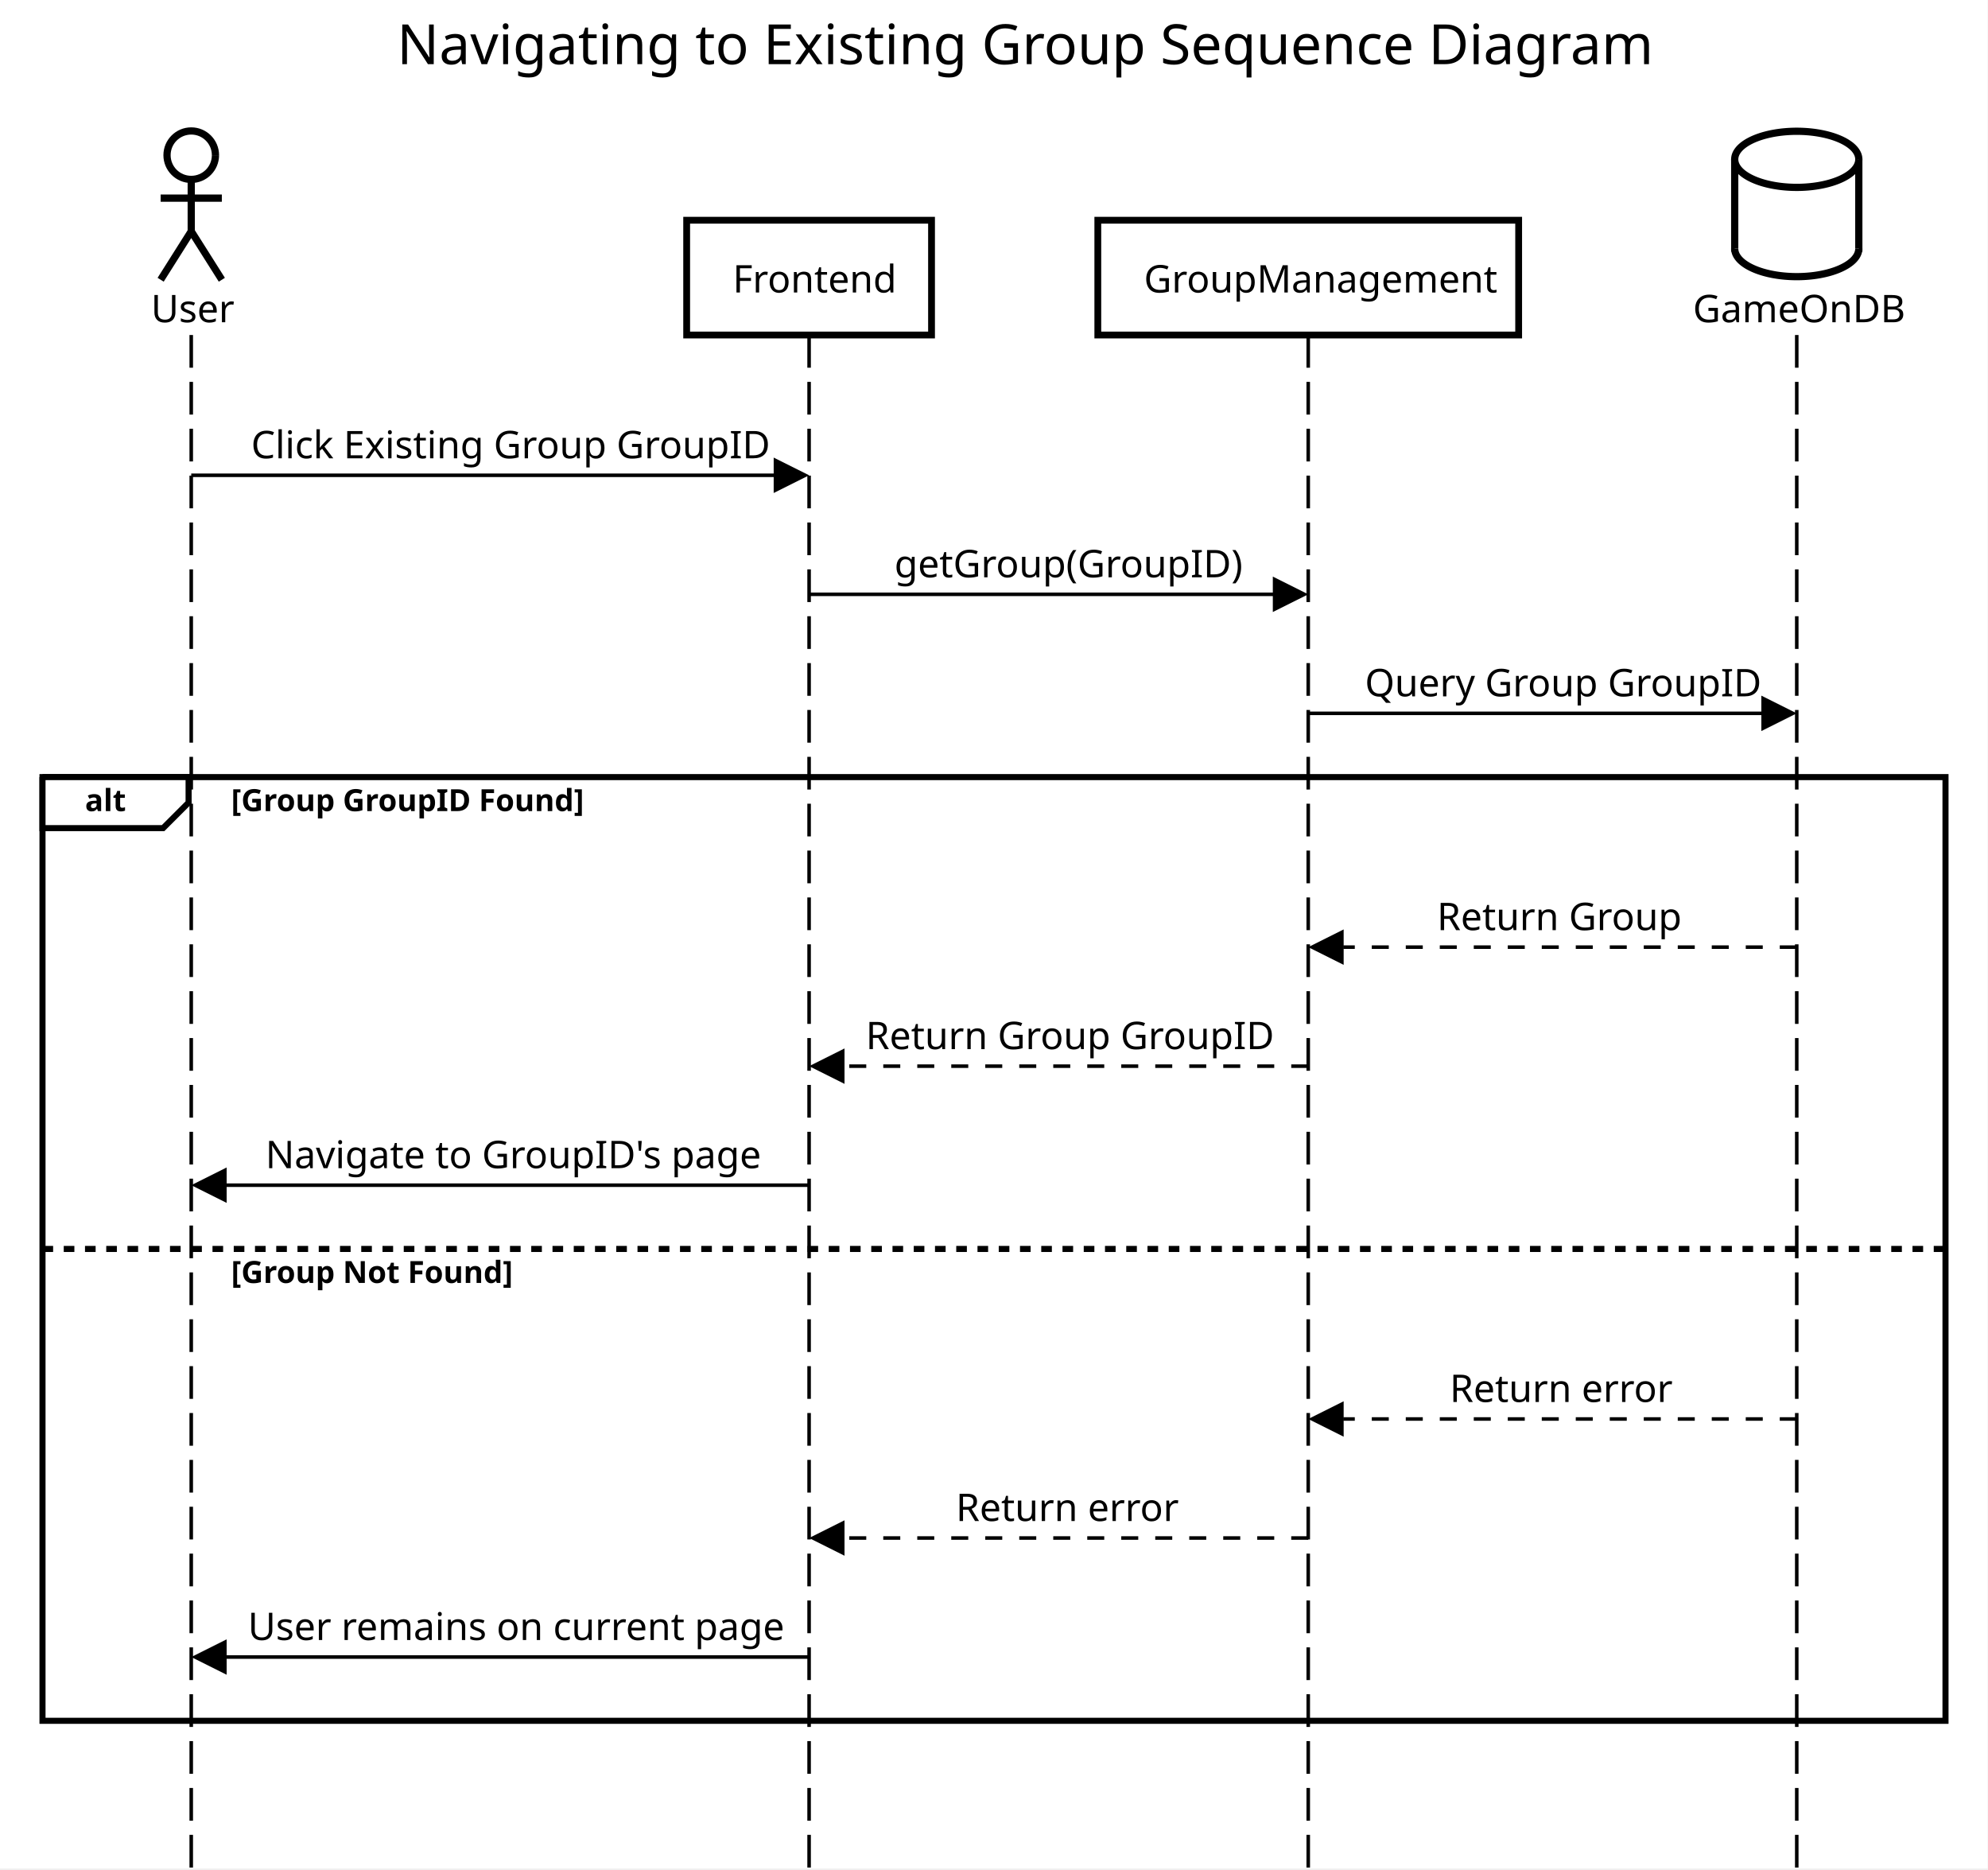
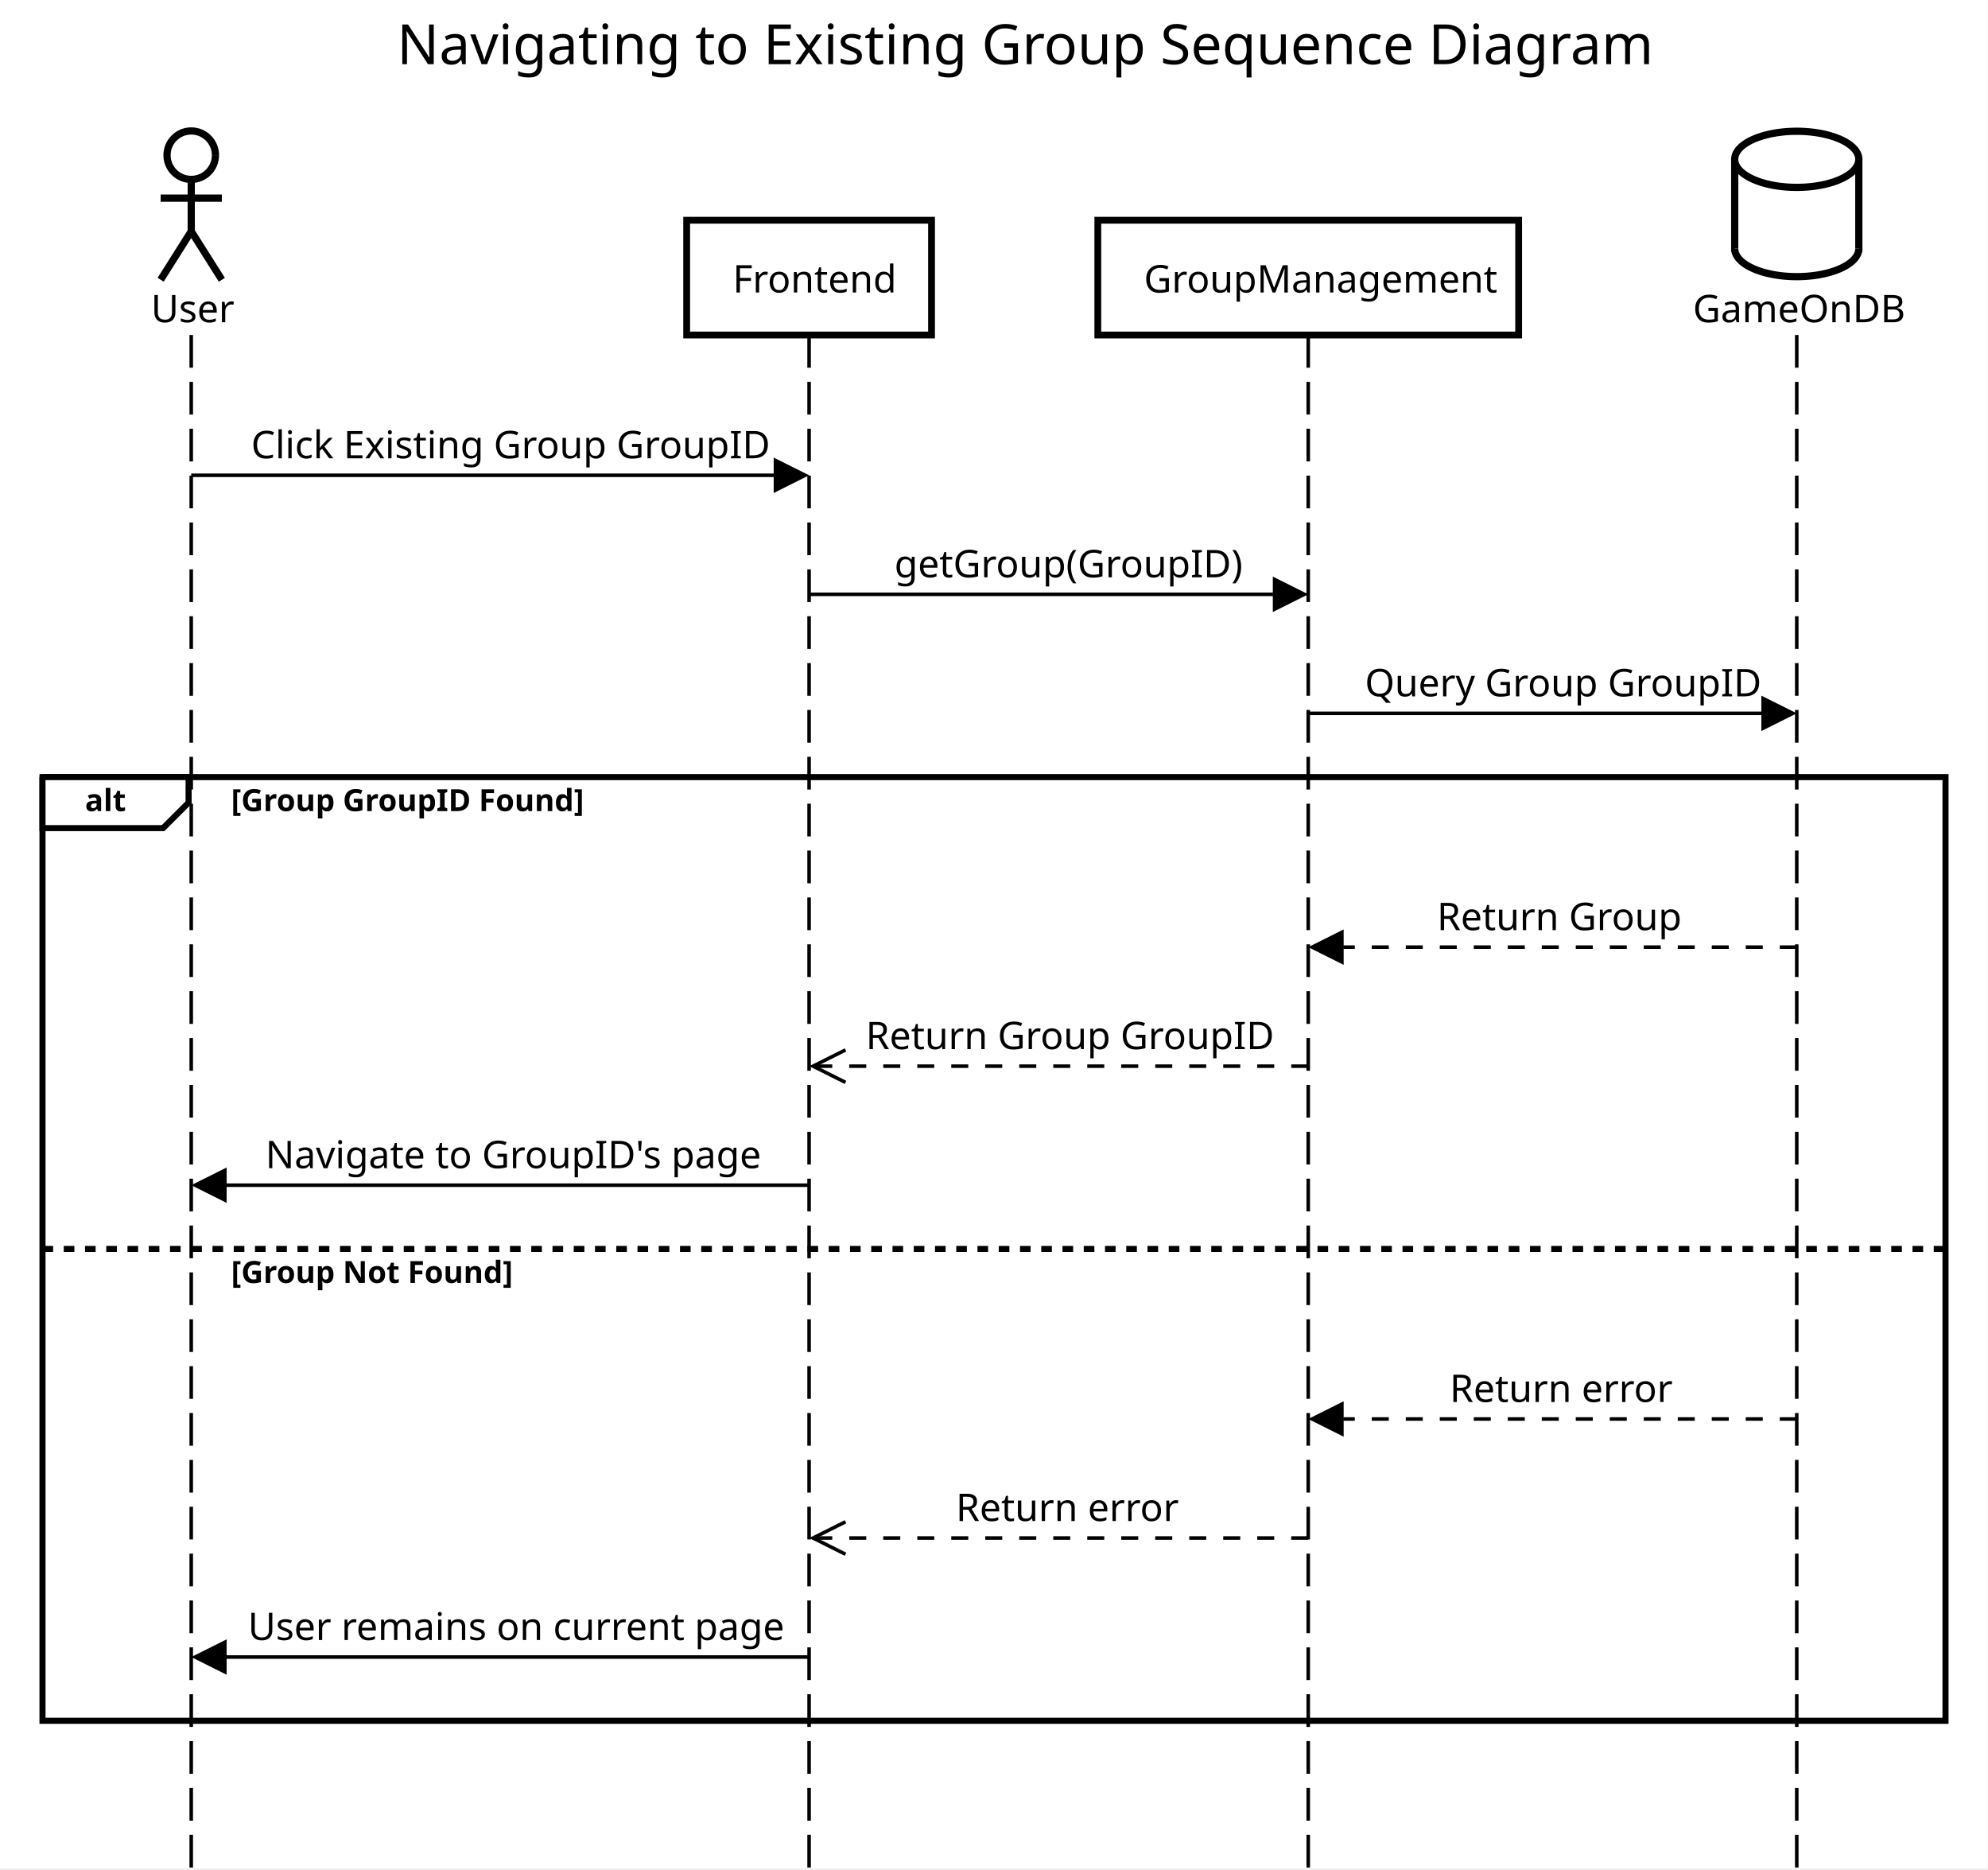
<svg xmlns="http://www.w3.org/2000/svg" version="1.1" width="764.141" height="718.437">
  <defs />
  <g>
    <g />
    <g />
    <g />
    <g />
    <g />
    <g />
    <g />
    <g />
    <g />
    <g />
    <g />
    <g />
    <g />
    <g />
    <g />
    <g />
    <g />
    <g />
    <g />
    <g />
    <g />
    <g />
    <g />
    <g />
    <g />
    <g />
    <g />
    <g />
    <g />
    <g />
    <g />
    <g />
    <g />
    <g />
    <g />
    <g />
    <g />
    <g />
    <g />
    <g />
    <g />
    <g />
    <g />
    <g />
    <g />
    <g />
    <g />
    <g />
    <g />
    <g />
    <g />
    <g />
    <g />
    <g />
    <g />
    <g />
    <g />
    <g />
    <g />
    <g />
    <g />
    <g />
    <g />
    <g />
    <g>
      <rect fill="white" stroke="none" x="0" y="0" width="764" height="718" />
    </g>
    <g />
    <g>
      <path fill="none" stroke="black" paint-order="fill stroke markers" d=" M 73.508 128.736 L 73.508 718.437" stroke-miterlimit="10" stroke-width="1.361" stroke-dasharray="12.566,5.445" />
      <path fill="none" stroke="black" paint-order="fill stroke markers" d=" M 310.999 128.736 L 310.999 718.437" stroke-miterlimit="10" stroke-width="1.361" stroke-dasharray="12.566,5.445" />
      <path fill="none" stroke="black" paint-order="fill stroke markers" d=" M 502.856 128.736 L 502.856 718.437" stroke-miterlimit="10" stroke-width="1.361" stroke-dasharray="12.566,5.445" />
      <path fill="none" stroke="black" paint-order="fill stroke markers" d=" M 690.632 128.736 L 690.632 718.437" stroke-miterlimit="10" stroke-width="1.361" stroke-dasharray="12.566,5.445" />
    </g>
    <g>
      <g>
        <path fill="white" stroke="black" paint-order="fill stroke markers" d=" M 82.819 59.638 A 9.311 9.311 0 1 1 82.819 59.629 M 73.508 68.949 L 73.508 88.878 M 61.747 76.137 L 85.27 76.137 M 73.508 88.878 L 61.747 107.5 M 73.508 88.878 L 85.27 107.5" stroke-miterlimit="10" stroke-width="2.777" stroke-dasharray="" />
      </g>
      <g>
        <g />
        <text fill="black" stroke="none" font-family="sans-serif" font-size="11pt" font-style="normal" font-weight="normal" text-decoration="normal" x="58.032" y="123.836" text-anchor="start" dominant-baseline="alphabetic" xml:space="preserve">User</text>
      </g>
      <path fill="none" stroke="none" />
      <g>
        <path fill="white" stroke="black" paint-order="fill stroke markers" d=" M 263.937 84.631 L 358.06 84.631 L 358.06 128.736 L 263.937 128.736 L 263.937 84.631 Z" stroke-miterlimit="10" stroke-width="2.614" stroke-dasharray="" />
      </g>
      <g>
        <g />
        <text fill="black" stroke="none" font-family="sans-serif" font-size="11pt" font-style="normal" font-weight="normal" text-decoration="normal" x="281.661" y="112.401" text-anchor="start" dominant-baseline="alphabetic" xml:space="preserve">Frontend</text>
      </g>
      <path fill="none" stroke="none" />
      <g>
        <path fill="white" stroke="black" paint-order="fill stroke markers" d=" M 421.975 84.631 L 583.736 84.631 L 583.736 128.736 L 421.975 128.736 L 421.975 84.631 Z" stroke-miterlimit="10" stroke-width="2.614" stroke-dasharray="" />
      </g>
      <g>
        <g />
        <text fill="black" stroke="none" font-family="sans-serif" font-size="11pt" font-style="normal" font-weight="normal" text-decoration="normal" x="439.699" y="112.401" text-anchor="start" dominant-baseline="alphabetic" xml:space="preserve">GroupManagement</text>
      </g>
      <g>
        <path fill="white" stroke="black" paint-order="fill stroke markers" d=" M 666.783 96.719 L 666.783 62.415 L 714.482 62.415 L 714.482 96.719" stroke-miterlimit="10" stroke-width="2.777" stroke-dasharray="" />
        <path fill="white" stroke="black" paint-order="fill stroke markers" d=" M 714.482 61.223 L 714.48 61.331 L 714.477 61.438 L 714.471 61.546 L 714.463 61.654 L 714.452 61.762 L 714.439 61.869 L 714.423 61.977 L 714.405 62.084 L 714.385 62.192 L 714.363 62.299 L 714.338 62.406 L 714.31 62.514 L 714.28 62.62 L 714.248 62.727 L 714.214 62.834 L 714.177 62.941 L 714.138 63.047 L 714.096 63.153 L 714.052 63.259 L 714.006 63.365 L 713.958 63.47 L 713.907 63.576 L 713.854 63.681 L 713.798 63.786 L 713.74 63.89 L 713.68 63.995 L 713.618 64.099 L 713.553 64.202 L 713.486 64.306 L 713.416 64.409 L 713.345 64.512 L 713.271 64.614 L 713.195 64.716 L 713.116 64.818 L 713.036 64.92 L 712.953 65.021 L 712.868 65.122 L 712.78 65.222 L 712.691 65.322 L 712.599 65.421 L 712.505 65.52 L 712.409 65.619 L 712.311 65.717 L 712.21 65.815 L 712.107 65.912 L 712.003 66.009 L 711.896 66.106 L 711.787 66.201 L 711.675 66.297 L 711.562 66.392 L 711.447 66.486 L 711.329 66.58 L 711.21 66.673 L 711.088 66.766 L 710.964 66.858 L 710.839 66.95 L 710.711 67.041 L 710.581 67.131 L 710.45 67.221 L 710.316 67.31 L 710.18 67.399 L 710.043 67.487 L 709.903 67.575 L 709.762 67.661 L 709.618 67.748 L 709.473 67.833 L 709.326 67.918 L 709.177 68.002 L 709.026 68.086 L 708.873 68.168 L 708.719 68.25 L 708.562 68.332 L 708.404 68.413 L 708.244 68.493 L 708.083 68.572 L 707.919 68.65 L 707.754 68.728 L 707.587 68.805 L 707.419 68.881 L 707.248 68.957 L 707.076 69.032 L 706.903 69.106 L 706.728 69.179 L 706.551 69.251 L 706.372 69.323 L 706.193 69.393 L 706.011 69.463 L 705.828 69.532 L 705.643 69.601 L 705.457 69.668 L 705.27 69.735 L 705.081 69.8 L 704.89 69.865 L 704.698 69.929 L 704.505 69.992 L 704.31 70.055 L 704.114 70.116 L 703.917 70.177 L 703.718 70.236 L 703.518 70.295 L 703.317 70.353 L 703.114 70.41 L 702.91 70.466 L 702.705 70.521 L 702.499 70.575 L 702.292 70.628 L 702.083 70.68 L 701.873 70.731 L 701.662 70.782 L 701.45 70.831 L 701.237 70.88 L 701.023 70.927 L 700.808 70.974 L 700.592 71.019 L 700.374 71.064 L 700.156 71.107 L 699.937 71.15 L 699.717 71.191 L 699.496 71.232 L 699.274 71.271 L 699.052 71.31 L 698.828 71.348 L 698.604 71.384 L 698.378 71.42 L 698.153 71.454 L 697.926 71.488 L 697.698 71.52 L 697.47 71.551 L 697.241 71.582 L 697.012 71.611 L 696.782 71.64 L 696.551 71.667 L 696.32 71.693 L 696.088 71.718 L 695.855 71.742 L 695.623 71.765 L 695.389 71.787 L 695.155 71.808 L 694.921 71.828 L 694.686 71.847 L 694.451 71.865 L 694.215 71.882 L 693.979 71.897 L 693.743 71.912 L 693.506 71.926 L 693.269 71.938 L 693.032 71.949 L 692.795 71.96 L 692.557 71.969 L 692.319 71.977 L 692.081 71.984 L 691.843 71.99 L 691.605 71.995 L 691.367 71.999 L 691.128 72.002 L 690.89 72.003 L 690.651 72.004 L 690.413 72.004 L 690.174 72.002 L 689.936 71.999 L 689.698 71.996 L 689.459 71.991 L 689.221 71.985 L 688.983 71.978 L 688.745 71.97 L 688.508 71.961 L 688.27 71.951 L 688.033 71.94 L 687.796 71.928 L 687.559 71.914 L 687.323 71.9 L 687.087 71.884 L 686.851 71.868 L 686.616 71.85 L 686.381 71.831 L 686.147 71.812 L 685.913 71.791 L 685.679 71.769 L 685.446 71.746 L 685.214 71.722 L 684.982 71.697 L 684.75 71.671 L 684.519 71.644 L 684.289 71.616 L 684.06 71.587 L 683.831 71.556 L 683.602 71.525 L 683.375 71.493 L 683.148 71.459 L 682.922 71.425 L 682.697 71.39 L 682.472 71.353 L 682.249 71.316 L 682.026 71.278 L 681.804 71.238 L 681.583 71.198 L 681.362 71.156 L 681.143 71.114 L 680.925 71.071 L 680.707 71.026 L 680.491 70.981 L 680.276 70.935 L 680.061 70.887 L 679.848 70.839 L 679.636 70.79 L 679.425 70.74 L 679.215 70.688 L 679.006 70.636 L 678.798 70.583 L 678.592 70.529 L 678.387 70.474 L 678.183 70.419 L 677.98 70.362 L 677.778 70.304 L 677.578 70.246 L 677.379 70.186 L 677.182 70.126 L 676.985 70.065 L 676.79 70.002 L 676.597 69.939 L 676.405 69.876 L 676.214 69.811 L 676.025 69.745 L 675.837 69.679 L 675.651 69.611 L 675.466 69.543 L 675.283 69.474 L 675.101 69.405 L 674.921 69.334 L 674.742 69.262 L 674.565 69.19 L 674.39 69.117 L 674.216 69.043 L 674.044 68.969 L 673.873 68.893 L 673.704 68.817 L 673.537 68.74 L 673.372 68.663 L 673.208 68.584 L 673.046 68.505 L 672.886 68.425 L 672.727 68.345 L 672.571 68.263 L 672.416 68.181 L 672.263 68.099 L 672.112 68.015 L 671.962 67.931 L 671.815 67.847 L 671.669 67.761 L 671.525 67.675 L 671.384 67.588 L 671.244 67.501 L 671.106 67.413 L 670.97 67.325 L 670.836 67.235 L 670.704 67.146 L 670.574 67.055 L 670.446 66.964 L 670.32 66.873 L 670.196 66.781 L 670.074 66.688 L 669.954 66.595 L 669.836 66.501 L 669.721 66.407 L 669.607 66.312 L 669.496 66.217 L 669.386 66.121 L 669.279 66.025 L 669.174 65.928 L 669.071 65.831 L 668.97 65.733 L 668.871 65.635 L 668.775 65.536 L 668.68 65.437 L 668.588 65.338 L 668.498 65.238 L 668.411 65.138 L 668.325 65.037 L 668.242 64.936 L 668.161 64.834 L 668.082 64.733 L 668.006 64.631 L 667.931 64.528 L 667.859 64.425 L 667.79 64.322 L 667.722 64.219 L 667.657 64.115 L 667.594 64.011 L 667.534 63.907 L 667.476 63.802 L 667.42 63.697 L 667.366 63.592 L 667.315 63.487 L 667.266 63.382 L 667.219 63.276 L 667.175 63.17 L 667.133 63.064 L 667.094 62.957 L 667.056 62.851 L 667.022 62.744 L 666.989 62.637 L 666.959 62.531 L 666.931 62.423 L 666.906 62.316 L 666.883 62.209 L 666.862 62.102 L 666.844 61.994 L 666.828 61.886 L 666.815 61.779 L 666.804 61.671 L 666.795 61.563 L 666.788 61.456 L 666.784 61.348 L 666.783 61.24 L 666.784 61.132 L 666.787 61.024 L 666.793 60.917 L 666.8 60.809 L 666.811 60.701 L 666.824 60.594 L 666.839 60.486 L 666.856 60.378 L 666.876 60.271 L 666.898 60.164 L 666.923 60.056 L 666.95 59.949 L 666.979 59.842 L 667.011 59.735 L 667.045 59.629 L 667.081 59.522 L 667.12 59.416 L 667.161 59.31 L 667.205 59.204 L 667.251 59.098 L 667.299 58.992 L 667.349 58.887 L 667.402 58.782 L 667.457 58.677 L 667.515 58.572 L 667.575 58.468 L 667.637 58.364 L 667.701 58.26 L 667.768 58.156 L 667.837 58.053 L 667.908 57.95 L 667.982 57.848 L 668.057 57.746 L 668.136 57.644 L 668.216 57.542 L 668.298 57.441 L 668.383 57.34 L 668.47 57.24 L 668.559 57.14 L 668.651 57.04 L 668.744 56.941 L 668.84 56.842 L 668.938 56.744 L 669.038 56.646 L 669.141 56.549 L 669.245 56.452 L 669.352 56.355 L 669.46 56.26 L 669.571 56.164 L 669.684 56.069 L 669.799 55.975 L 669.916 55.881 L 670.036 55.787 L 670.157 55.695 L 670.28 55.602 L 670.406 55.511 L 670.533 55.419 L 670.662 55.329 L 670.794 55.239 L 670.927 55.149 L 671.062 55.061 L 671.2 54.973 L 671.339 54.885 L 671.48 54.798 L 671.623 54.712 L 671.768 54.626 L 671.915 54.541 L 672.064 54.457 L 672.214 54.373 L 672.367 54.291 L 672.521 54.208 L 672.677 54.127 L 672.835 54.046 L 672.995 53.966 L 673.156 53.887 L 673.319 53.808 L 673.484 53.73 L 673.651 53.653 L 673.819 53.576 L 673.989 53.501 L 674.161 53.426 L 674.334 53.352 L 674.509 53.279 L 674.685 53.206 L 674.864 53.134 L 675.043 53.064 L 675.225 52.994 L 675.407 52.924 L 675.592 52.856 L 675.778 52.788 L 675.965 52.722 L 676.154 52.656 L 676.344 52.591 L 676.536 52.527 L 676.729 52.463 L 676.923 52.401 L 677.119 52.339 L 677.316 52.279 L 677.515 52.219 L 677.714 52.16 L 677.916 52.102 L 678.118 52.045 L 678.322 51.989 L 678.526 51.934 L 678.733 51.88 L 678.94 51.826 L 679.148 51.774 L 679.358 51.722 L 679.569 51.672 L 679.78 51.622 L 679.993 51.574 L 680.207 51.526 L 680.422 51.48 L 680.638 51.434 L 680.855 51.389 L 681.073 51.345 L 681.292 51.303 L 681.512 51.261 L 681.733 51.22 L 681.955 51.181 L 682.177 51.142 L 682.401 51.104 L 682.625 51.067 L 682.85 51.032 L 683.076 50.997 L 683.303 50.963 L 683.53 50.931 L 683.758 50.899 L 683.987 50.869 L 684.216 50.839 L 684.446 50.811 L 684.677 50.783 L 684.908 50.757 L 685.14 50.731 L 685.372 50.707 L 685.605 50.684 L 685.838 50.662 L 686.072 50.641 L 686.306 50.62 L 686.541 50.601 L 686.776 50.583 L 687.012 50.567 L 687.248 50.551 L 687.484 50.536 L 687.721 50.522 L 687.958 50.51 L 688.195 50.498 L 688.432 50.488 L 688.67 50.478 L 688.907 50.47 L 689.145 50.463 L 689.383 50.456 L 689.622 50.451 L 689.86 50.447 L 690.098 50.444 L 690.337 50.442 L 690.575 50.442 L 690.814 50.442 L 691.052 50.443 L 691.291 50.446 L 691.529 50.449 L 691.767 50.454 L 692.006 50.46 L 692.244 50.466 L 692.481 50.474 L 692.719 50.483 L 692.957 50.493 L 693.194 50.504 L 693.431 50.516 L 693.667 50.529 L 693.904 50.544 L 694.14 50.559 L 694.376 50.575 L 694.611 50.593 L 694.846 50.611 L 695.08 50.631 L 695.315 50.651 L 695.548 50.673 L 695.781 50.696 L 696.014 50.72 L 696.246 50.745 L 696.478 50.77 L 696.708 50.797 L 696.939 50.825 L 697.168 50.854 L 697.397 50.884 L 697.626 50.916 L 697.853 50.948 L 698.08 50.981 L 698.307 51.015 L 698.532 51.05 L 698.757 51.086 L 698.98 51.124 L 699.203 51.162 L 699.426 51.201 L 699.647 51.241 L 699.867 51.283 L 700.087 51.325 L 700.305 51.368 L 700.523 51.412 L 700.739 51.458 L 700.955 51.504 L 701.169 51.551 L 701.383 51.599 L 701.595 51.648 L 701.806 51.698 L 702.016 51.749 L 702.225 51.801 L 702.433 51.854 L 702.64 51.908 L 702.845 51.962 L 703.049 52.018 L 703.252 52.075 L 703.454 52.132 L 703.655 52.191 L 703.854 52.25 L 704.052 52.31 L 704.248 52.371 L 704.443 52.433 L 704.637 52.496 L 704.829 52.56 L 705.02 52.625 L 705.21 52.69 L 705.398 52.756 L 705.584 52.823 L 705.769 52.892 L 705.953 52.96 L 706.135 53.03 L 706.315 53.101 L 706.494 53.172 L 706.672 53.244 L 706.847 53.317 L 707.021 53.391 L 707.194 53.465 L 707.365 53.54 L 707.534 53.616 L 707.701 53.693 L 707.867 53.771 L 708.031 53.849 L 708.193 53.928 L 708.353 54.008 L 708.512 54.088 L 708.669 54.169 L 708.824 54.251 L 708.978 54.334 L 709.129 54.417 L 709.279 54.501 L 709.426 54.586 L 709.572 54.671 L 709.716 54.757 L 709.858 54.843 L 709.999 54.931 L 710.137 55.019 L 710.273 55.107 L 710.407 55.196 L 710.54 55.286 L 710.67 55.376 L 710.798 55.467 L 710.925 55.558 L 711.049 55.65 L 711.171 55.743 L 711.291 55.836 L 711.41 55.93 L 711.526 56.024 L 711.64 56.119 L 711.751 56.214 L 711.861 56.31 L 711.969 56.406 L 712.074 56.502 L 712.178 56.6 L 712.279 56.697 L 712.378 56.795 L 712.475 56.894 L 712.569 56.993 L 712.662 57.092 L 712.752 57.192 L 712.84 57.292 L 712.926 57.393 L 713.01 57.494 L 713.091 57.595 L 713.17 57.697 L 713.247 57.799 L 713.322 57.901 L 713.394 58.004 L 713.464 58.107 L 713.532 58.21 L 713.597 58.314 L 713.66 58.418 L 713.721 58.522 L 713.78 58.627 L 713.836 58.732 L 713.89 58.837 L 713.942 58.942 L 713.991 59.047 L 714.038 59.153 L 714.083 59.259 L 714.125 59.365 L 714.165 59.471 L 714.202 59.578 L 714.238 59.684 L 714.27 59.791 L 714.301 59.898 L 714.329 60.005 L 714.355 60.112 L 714.378 60.22 L 714.399 60.327 L 714.418 60.435 L 714.434 60.542 L 714.448 60.65 L 714.459 60.757 L 714.469 60.865 L 714.475 60.973 L 714.48 61.081 L 714.482 61.189 M 714.482 95.527 L 714.48 95.635 L 714.477 95.742 L 714.471 95.85 L 714.463 95.958 L 714.452 96.066 L 714.439 96.173 L 714.423 96.281 L 714.405 96.388 L 714.385 96.496 L 714.363 96.603 L 714.338 96.71 L 714.31 96.817 L 714.28 96.924 L 714.248 97.031 L 714.214 97.138 L 714.177 97.244 L 714.138 97.351 L 714.096 97.457 L 714.052 97.563 L 714.006 97.669 L 713.958 97.774 L 713.907 97.88 L 713.854 97.985 L 713.798 98.09 L 713.74 98.194 L 713.68 98.298 L 713.618 98.402 L 713.553 98.506 L 713.486 98.61 L 713.416 98.713 L 713.345 98.816 L 713.271 98.918 L 713.195 99.02 L 713.116 99.122 L 713.036 99.224 L 712.953 99.325 L 712.868 99.425 L 712.78 99.526 L 712.691 99.626 L 712.599 99.725 L 712.505 99.824 L 712.409 99.923 L 712.311 100.021 L 712.21 100.119 L 712.107 100.216 L 712.003 100.313 L 711.896 100.409 L 711.787 100.505 L 711.675 100.601 L 711.562 100.696 L 711.447 100.79 L 711.329 100.884 L 711.21 100.977 L 711.088 101.07 L 710.964 101.162 L 710.839 101.254 L 710.711 101.345 L 710.581 101.435 L 710.45 101.525 L 710.316 101.614 L 710.18 101.703 L 710.043 101.791 L 709.903 101.878 L 709.762 101.965 L 709.618 102.051 L 709.473 102.137 L 709.326 102.222 L 709.177 102.306 L 709.026 102.389 L 708.873 102.472 L 708.719 102.554 L 708.562 102.636 L 708.404 102.716 L 708.244 102.796 L 708.083 102.876 L 707.919 102.954 L 707.754 103.032 L 707.587 103.109 L 707.419 103.185 L 707.248 103.261 L 707.076 103.335 L 706.903 103.409 L 706.728 103.483 L 706.551 103.555 L 706.372 103.627 L 706.193 103.697 L 706.011 103.767 L 705.828 103.836 L 705.643 103.905 L 705.457 103.972 L 705.27 104.039 L 705.081 104.104 L 704.89 104.169 L 704.698 104.233 L 704.505 104.296 L 704.31 104.359 L 704.114 104.42 L 703.917 104.481 L 703.718 104.54 L 703.518 104.599 L 703.317 104.657 L 703.114 104.714 L 702.91 104.77 L 702.705 104.825 L 702.499 104.879 L 702.292 104.932 L 702.083 104.984 L 701.873 105.035 L 701.662 105.086 L 701.45 105.135 L 701.237 105.184 L 701.023 105.231 L 700.808 105.277 L 700.592 105.323 L 700.374 105.368 L 700.156 105.411 L 699.937 105.454 L 699.717 105.495 L 699.496 105.536 L 699.274 105.575 L 699.052 105.614 L 698.828 105.651 L 698.604 105.688 L 698.378 105.724 L 698.153 105.758 L 697.926 105.791 L 697.698 105.824 L 697.47 105.855 L 697.241 105.886 L 697.012 105.915 L 696.782 105.943 L 696.551 105.971 L 696.32 105.997 L 696.088 106.022 L 695.855 106.046 L 695.623 106.069 L 695.389 106.091 L 695.155 106.112 L 694.921 106.132 L 694.686 106.151 L 694.451 106.169 L 694.215 106.186 L 693.979 106.201 L 693.743 106.216 L 693.506 106.229 L 693.269 106.242 L 693.032 106.253 L 692.795 106.264 L 692.557 106.273 L 692.319 106.281 L 692.081 106.288 L 691.843 106.294 L 691.605 106.299 L 691.367 106.303 L 691.128 106.306 L 690.89 106.307 L 690.651 106.308 L 690.413 106.308 L 690.174 106.306 L 689.936 106.303 L 689.698 106.3 L 689.459 106.295 L 689.221 106.289 L 688.983 106.282 L 688.745 106.274 L 688.508 106.265 L 688.27 106.255 L 688.033 106.244 L 687.796 106.232 L 687.559 106.218 L 687.323 106.204 L 687.087 106.188 L 686.851 106.172 L 686.616 106.154 L 686.381 106.135 L 686.147 106.116 L 685.913 106.095 L 685.679 106.073 L 685.446 106.05 L 685.214 106.026 L 684.982 106.001 L 684.75 105.975 L 684.519 105.948 L 684.289 105.92 L 684.06 105.891 L 683.831 105.86 L 683.602 105.829 L 683.375 105.797 L 683.148 105.763 L 682.922 105.729 L 682.697 105.694 L 682.472 105.657 L 682.249 105.62 L 682.026 105.582 L 681.804 105.542 L 681.583 105.502 L 681.362 105.46 L 681.143 105.418 L 680.925 105.375 L 680.707 105.33 L 680.491 105.285 L 680.276 105.238 L 680.061 105.191 L 679.848 105.143 L 679.636 105.094 L 679.425 105.043 L 679.215 104.992 L 679.006 104.94 L 678.798 104.887 L 678.592 104.833 L 678.387 104.778 L 678.183 104.723 L 677.98 104.666 L 677.778 104.608 L 677.578 104.55 L 677.379 104.49 L 677.182 104.43 L 676.985 104.369 L 676.79 104.306 L 676.597 104.243 L 676.405 104.179 L 676.214 104.115 L 676.025 104.049 L 675.837 103.983 L 675.651 103.915 L 675.466 103.847 L 675.283 103.778 L 675.101 103.708 L 674.921 103.638 L 674.742 103.566 L 674.565 103.494 L 674.39 103.421 L 674.216 103.347 L 674.044 103.273 L 673.873 103.197 L 673.704 103.121 L 673.537 103.044 L 673.372 102.967 L 673.208 102.888 L 673.046 102.809 L 672.886 102.729 L 672.727 102.649 L 672.571 102.567 L 672.416 102.485 L 672.263 102.403 L 672.112 102.319 L 671.962 102.235 L 671.815 102.15 L 671.669 102.065 L 671.525 101.979 L 671.384 101.892 L 671.244 101.805 L 671.106 101.717 L 670.97 101.628 L 670.836 101.539 L 670.704 101.45 L 670.574 101.359 L 670.446 101.268 L 670.32 101.177 L 670.196 101.085 L 670.074 100.992 L 669.954 100.899 L 669.836 100.805 L 669.721 100.711 L 669.607 100.616 L 669.496 100.521 L 669.386 100.425 L 669.279 100.328 L 669.174 100.232 L 669.071 100.134 L 668.97 100.037 L 668.871 99.939 L 668.775 99.84 L 668.68 99.741 L 668.588 99.642 L 668.498 99.542 L 668.411 99.441 L 668.325 99.341 L 668.242 99.24 L 668.161 99.138 L 668.082 99.037 L 668.006 98.934 L 667.931 98.832 L 667.859 98.729 L 667.79 98.626 L 667.722 98.523 L 667.657 98.419 L 667.594 98.315 L 667.534 98.211 L 667.476 98.106 L 667.42 98.001 L 667.366 97.896 L 667.315 97.791 L 667.266 97.686 L 667.219 97.58 L 667.175 97.474 L 667.133 97.368 L 667.094 97.261 L 667.056 97.155 L 667.022 97.048 L 666.989 96.941 L 666.959 96.834 L 666.931 96.727 L 666.906 96.62 L 666.883 96.513 L 666.862 96.405 L 666.844 96.298 L 666.828 96.19 L 666.815 96.083 L 666.804 95.975 L 666.795 95.867 L 666.788 95.76 L 666.784 95.652 L 666.783 95.544" stroke-miterlimit="10" stroke-width="2.777" stroke-dasharray="" />
      </g>
      <g>
        <g />
        <text fill="black" stroke="none" font-family="sans-serif" font-size="11pt" font-style="normal" font-weight="normal" text-decoration="normal" x="650.711" y="123.836" text-anchor="start" dominant-baseline="alphabetic" xml:space="preserve">GameOnDB</text>
      </g>
    </g>
    <g>
      <g>
        <text fill="black" stroke="none" font-family="sans-serif" font-size="16pt" font-style="normal" font-weight="normal" text-decoration="normal" x="152.578" y="24.651" text-anchor="start" dominant-baseline="alphabetic" xml:space="preserve">Navigating to Existing Group Sequence Diagram</text>
      </g>
      <g>
        <rect fill="white" stroke="none" x="94.073" y="161.407" width="196.361" height="21.236" />
        <text fill="black" stroke="none" font-family="sans-serif" font-size="11pt" font-style="normal" font-weight="normal" text-decoration="normal" x="96.523" y="176.108" text-anchor="start" dominant-baseline="alphabetic" xml:space="preserve">Click Existing Group GroupID</text>
      </g>
      <g>
        <path fill="none" stroke="black" paint-order="fill stroke markers" d=" M 73.508 182.642 L 297.549 182.642" stroke-miterlimit="10" stroke-width="1.361" stroke-dasharray="" />
        <g transform="translate(310.9987,182.6424) translate(-310.9987,-182.6424)">
          <path fill="black" stroke="none" paint-order="stroke fill markers" d=" M 297.386 175.836 L 310.999 182.642 L 297.386 189.449 Z" />
        </g>
      </g>
      <g>
        <rect fill="white" stroke="none" x="341.331" y="207.145" width="131.193" height="21.236" />
        <text fill="black" stroke="none" font-family="sans-serif" font-size="11pt" font-style="normal" font-weight="normal" text-decoration="normal" x="343.781" y="221.847" text-anchor="start" dominant-baseline="alphabetic" xml:space="preserve">getGroup(GroupID)</text>
      </g>
      <g>
        <path fill="none" stroke="black" paint-order="fill stroke markers" d=" M 310.999 228.381 L 489.406 228.381" stroke-miterlimit="10" stroke-width="1.361" stroke-dasharray="" />
        <g transform="translate(502.8556,228.381) translate(-502.8556,-228.381)">
          <path fill="black" stroke="none" paint-order="stroke fill markers" d=" M 489.243 221.575 L 502.856 228.381 L 489.243 235.187 Z" />
        </g>
      </g>
      <g>
        <rect fill="white" stroke="none" x="522.186" y="252.884" width="149.117" height="21.236" />
        <text fill="black" stroke="none" font-family="sans-serif" font-size="11pt" font-style="normal" font-weight="normal" text-decoration="normal" x="524.636" y="267.585" text-anchor="start" dominant-baseline="alphabetic" xml:space="preserve">Query Group GroupID</text>
      </g>
      <g>
        <path fill="none" stroke="black" paint-order="fill stroke markers" d=" M 502.856 274.12 L 677.183 274.12" stroke-miterlimit="10" stroke-width="1.361" stroke-dasharray="" />
        <g transform="translate(690.6323,274.1196) translate(-690.6323,-274.1196)">
          <path fill="black" stroke="none" paint-order="stroke fill markers" d=" M 677.02 267.313 L 690.632 274.12 L 677.02 280.926 Z" />
        </g>
      </g>
      <g>
        <rect fill="white" stroke="none" x="549.884" y="342.727" width="93.719" height="21.236" />
        <text fill="black" stroke="none" font-family="sans-serif" font-size="11pt" font-style="normal" font-weight="normal" text-decoration="normal" x="552.334" y="357.429" text-anchor="start" dominant-baseline="alphabetic" xml:space="preserve">Return Group</text>
      </g>
      <g>
        <path fill="none" stroke="black" paint-order="fill stroke markers" d=" M 690.632 363.963 L 516.305 363.963" stroke-miterlimit="10" stroke-width="1.361" stroke-dasharray="6.534" />
        <g transform="translate(502.8556,363.9632) translate(-502.8556,-363.9632)">
          <path fill="black" stroke="none" paint-order="stroke fill markers" d=" M 516.468 357.157 L 502.856 363.963 L 516.468 370.77 Z" />
        </g>
      </g>
      <g>
        <rect fill="white" stroke="none" x="330.329" y="388.466" width="153.197" height="21.236" />
        <text fill="black" stroke="none" font-family="sans-serif" font-size="11pt" font-style="normal" font-weight="normal" text-decoration="normal" x="332.779" y="403.168" text-anchor="start" dominant-baseline="alphabetic" xml:space="preserve">Return Group GroupID</text>
      </g>
      <g>
-         <path fill="none" stroke="black" paint-order="fill stroke markers" d=" M 502.856 409.702 L 324.448 409.702" stroke-miterlimit="10" stroke-width="1.361" stroke-dasharray="6.534" />
+         <path fill="none" stroke="black" paint-order="fill stroke markers" d=" M 502.856 409.702 L 313.041 409.702" stroke-miterlimit="10" stroke-width="1.361" stroke-dasharray="6.534" />
        <g transform="translate(310.9987,409.7017) translate(-310.9987,-409.7017)">
-           <path fill="black" stroke="none" paint-order="stroke fill markers" d=" M 324.611 402.895 L 310.999 409.702 L 324.611 416.508 Z" />
+           <path fill="none" stroke="black" paint-order="fill stroke markers" d=" M 324.994 403.458 L 312.529 409.702 L 324.994 415.945" stroke-miterlimit="10" stroke-width="1.361" />
        </g>
      </g>
      <g>
        <rect fill="white" stroke="none" x="99.578" y="434.205" width="185.351" height="21.236" />
        <text fill="black" stroke="none" font-family="sans-serif" font-size="11pt" font-style="normal" font-weight="normal" text-decoration="normal" x="102.028" y="448.906" text-anchor="start" dominant-baseline="alphabetic" xml:space="preserve">Navigate to GroupID's page</text>
      </g>
      <g>
        <path fill="none" stroke="black" paint-order="fill stroke markers" d=" M 310.999 455.44 L 86.958 455.44" stroke-miterlimit="10" stroke-width="1.361" stroke-dasharray="" />
        <g transform="translate(73.50841,455.4403) translate(-73.50841,-455.4403)">
          <path fill="black" stroke="none" paint-order="stroke fill markers" d=" M 87.121 448.634 L 73.508 455.44 L 87.121 462.247 Z" />
        </g>
      </g>
      <g>
        <rect fill="white" stroke="none" x="554.78" y="524.048" width="83.927" height="21.236" />
        <text fill="black" stroke="none" font-family="sans-serif" font-size="11pt" font-style="normal" font-weight="normal" text-decoration="normal" x="557.231" y="538.75" text-anchor="start" dominant-baseline="alphabetic" xml:space="preserve">Return error</text>
      </g>
      <g>
        <path fill="none" stroke="black" paint-order="fill stroke markers" d=" M 690.632 545.284 L 516.305 545.284" stroke-miterlimit="10" stroke-width="1.361" stroke-dasharray="6.534" />
        <g transform="translate(502.8556,545.2839) translate(-502.8556,-545.2839)">
          <path fill="black" stroke="none" paint-order="stroke fill markers" d=" M 516.468 538.478 L 502.856 545.284 L 516.468 552.09 Z" />
        </g>
      </g>
      <g>
        <rect fill="white" stroke="none" x="364.964" y="569.787" width="83.927" height="21.236" />
        <text fill="black" stroke="none" font-family="sans-serif" font-size="11pt" font-style="normal" font-weight="normal" text-decoration="normal" x="367.414" y="584.488" text-anchor="start" dominant-baseline="alphabetic" xml:space="preserve">Return error</text>
      </g>
      <g>
-         <path fill="none" stroke="black" paint-order="fill stroke markers" d=" M 502.856 591.023 L 324.448 591.023" stroke-miterlimit="10" stroke-width="1.361" stroke-dasharray="6.534" />
+         <path fill="none" stroke="black" paint-order="fill stroke markers" d=" M 502.856 591.023 L 313.041 591.023" stroke-miterlimit="10" stroke-width="1.361" stroke-dasharray="6.534" />
        <g transform="translate(310.9987,591.0225) translate(-310.9987,-591.0225)">
-           <path fill="black" stroke="none" paint-order="stroke fill markers" d=" M 324.611 584.216 L 310.999 591.023 L 324.611 597.829 Z" />
+           <path fill="none" stroke="black" paint-order="fill stroke markers" d=" M 324.994 584.779 L 312.529 591.023 L 324.994 597.266" stroke-miterlimit="10" stroke-width="1.361" />
        </g>
      </g>
      <g>
        <rect fill="white" stroke="none" x="92.838" y="615.525" width="198.83" height="21.236" />
        <text fill="black" stroke="none" font-family="sans-serif" font-size="11pt" font-style="normal" font-weight="normal" text-decoration="normal" x="95.289" y="630.227" text-anchor="start" dominant-baseline="alphabetic" xml:space="preserve">User remains on current page</text>
      </g>
      <g>
        <path fill="none" stroke="black" paint-order="fill stroke markers" d=" M 310.999 636.761 L 86.958 636.761" stroke-miterlimit="10" stroke-width="1.361" stroke-dasharray="" />
        <g transform="translate(73.50841,636.7611) translate(-73.50841,-636.7611)">
          <path fill="black" stroke="none" paint-order="stroke fill markers" d=" M 87.121 629.955 L 73.508 636.761 L 87.121 643.567 Z" />
        </g>
      </g>
      <g>
        <g />
        <path fill="none" stroke="black" paint-order="fill stroke markers" d=" M 16.335 298.622 L 747.805 298.622 L 747.805 661.264 L 16.335 661.264 L 16.335 298.622 Z" stroke-miterlimit="10" stroke-width="2.334" stroke-dasharray="" />
        <path fill="white" stroke="black" paint-order="fill stroke markers" d=" M 16.335 298.622 L 16.335 318.225 L 62.694 318.225 L 72.496 308.423 L 72.496 298.622 L 16.335 298.622" stroke-miterlimit="10" stroke-width="2.334" stroke-dasharray="" />
        <text fill="black" stroke="none" font-family="sans-serif" font-size="8.8pt" font-style="normal" font-weight="bold" text-decoration="normal" x="32.67" y="311.691" text-anchor="start" dominant-baseline="alphabetic" xml:space="preserve">alt</text>
        <g>
          <rect fill="white" stroke="none" x="86.38" y="299.929" width="137.155" height="16.989" />
        </g>
        <text fill="black" stroke="none" font-family="sans-serif" font-size="8.8pt" font-style="normal" font-weight="bold" text-decoration="normal" x="88.831" y="311.691" text-anchor="start" dominant-baseline="alphabetic" xml:space="preserve">[Group GroupID Found]</text>
        <g>
          <path fill="none" stroke="black" paint-order="fill stroke markers" d=" M 16.335 479.943 L 747.805 479.943" stroke-miterlimit="10" stroke-width="2.334" stroke-dasharray="4.084" />
        </g>
        <g />
        <g>
          <rect fill="white" stroke="none" x="86.38" y="481.25" width="109.783" height="16.989" />
        </g>
        <text fill="black" stroke="none" font-family="sans-serif" font-size="8.8pt" font-style="normal" font-weight="bold" text-decoration="normal" x="88.831" y="493.011" text-anchor="start" dominant-baseline="alphabetic" xml:space="preserve">[Group Not Found]</text>
      </g>
      <g />
    </g>
    <g />
    <g />
    <g />
    <g />
  </g>
</svg>
